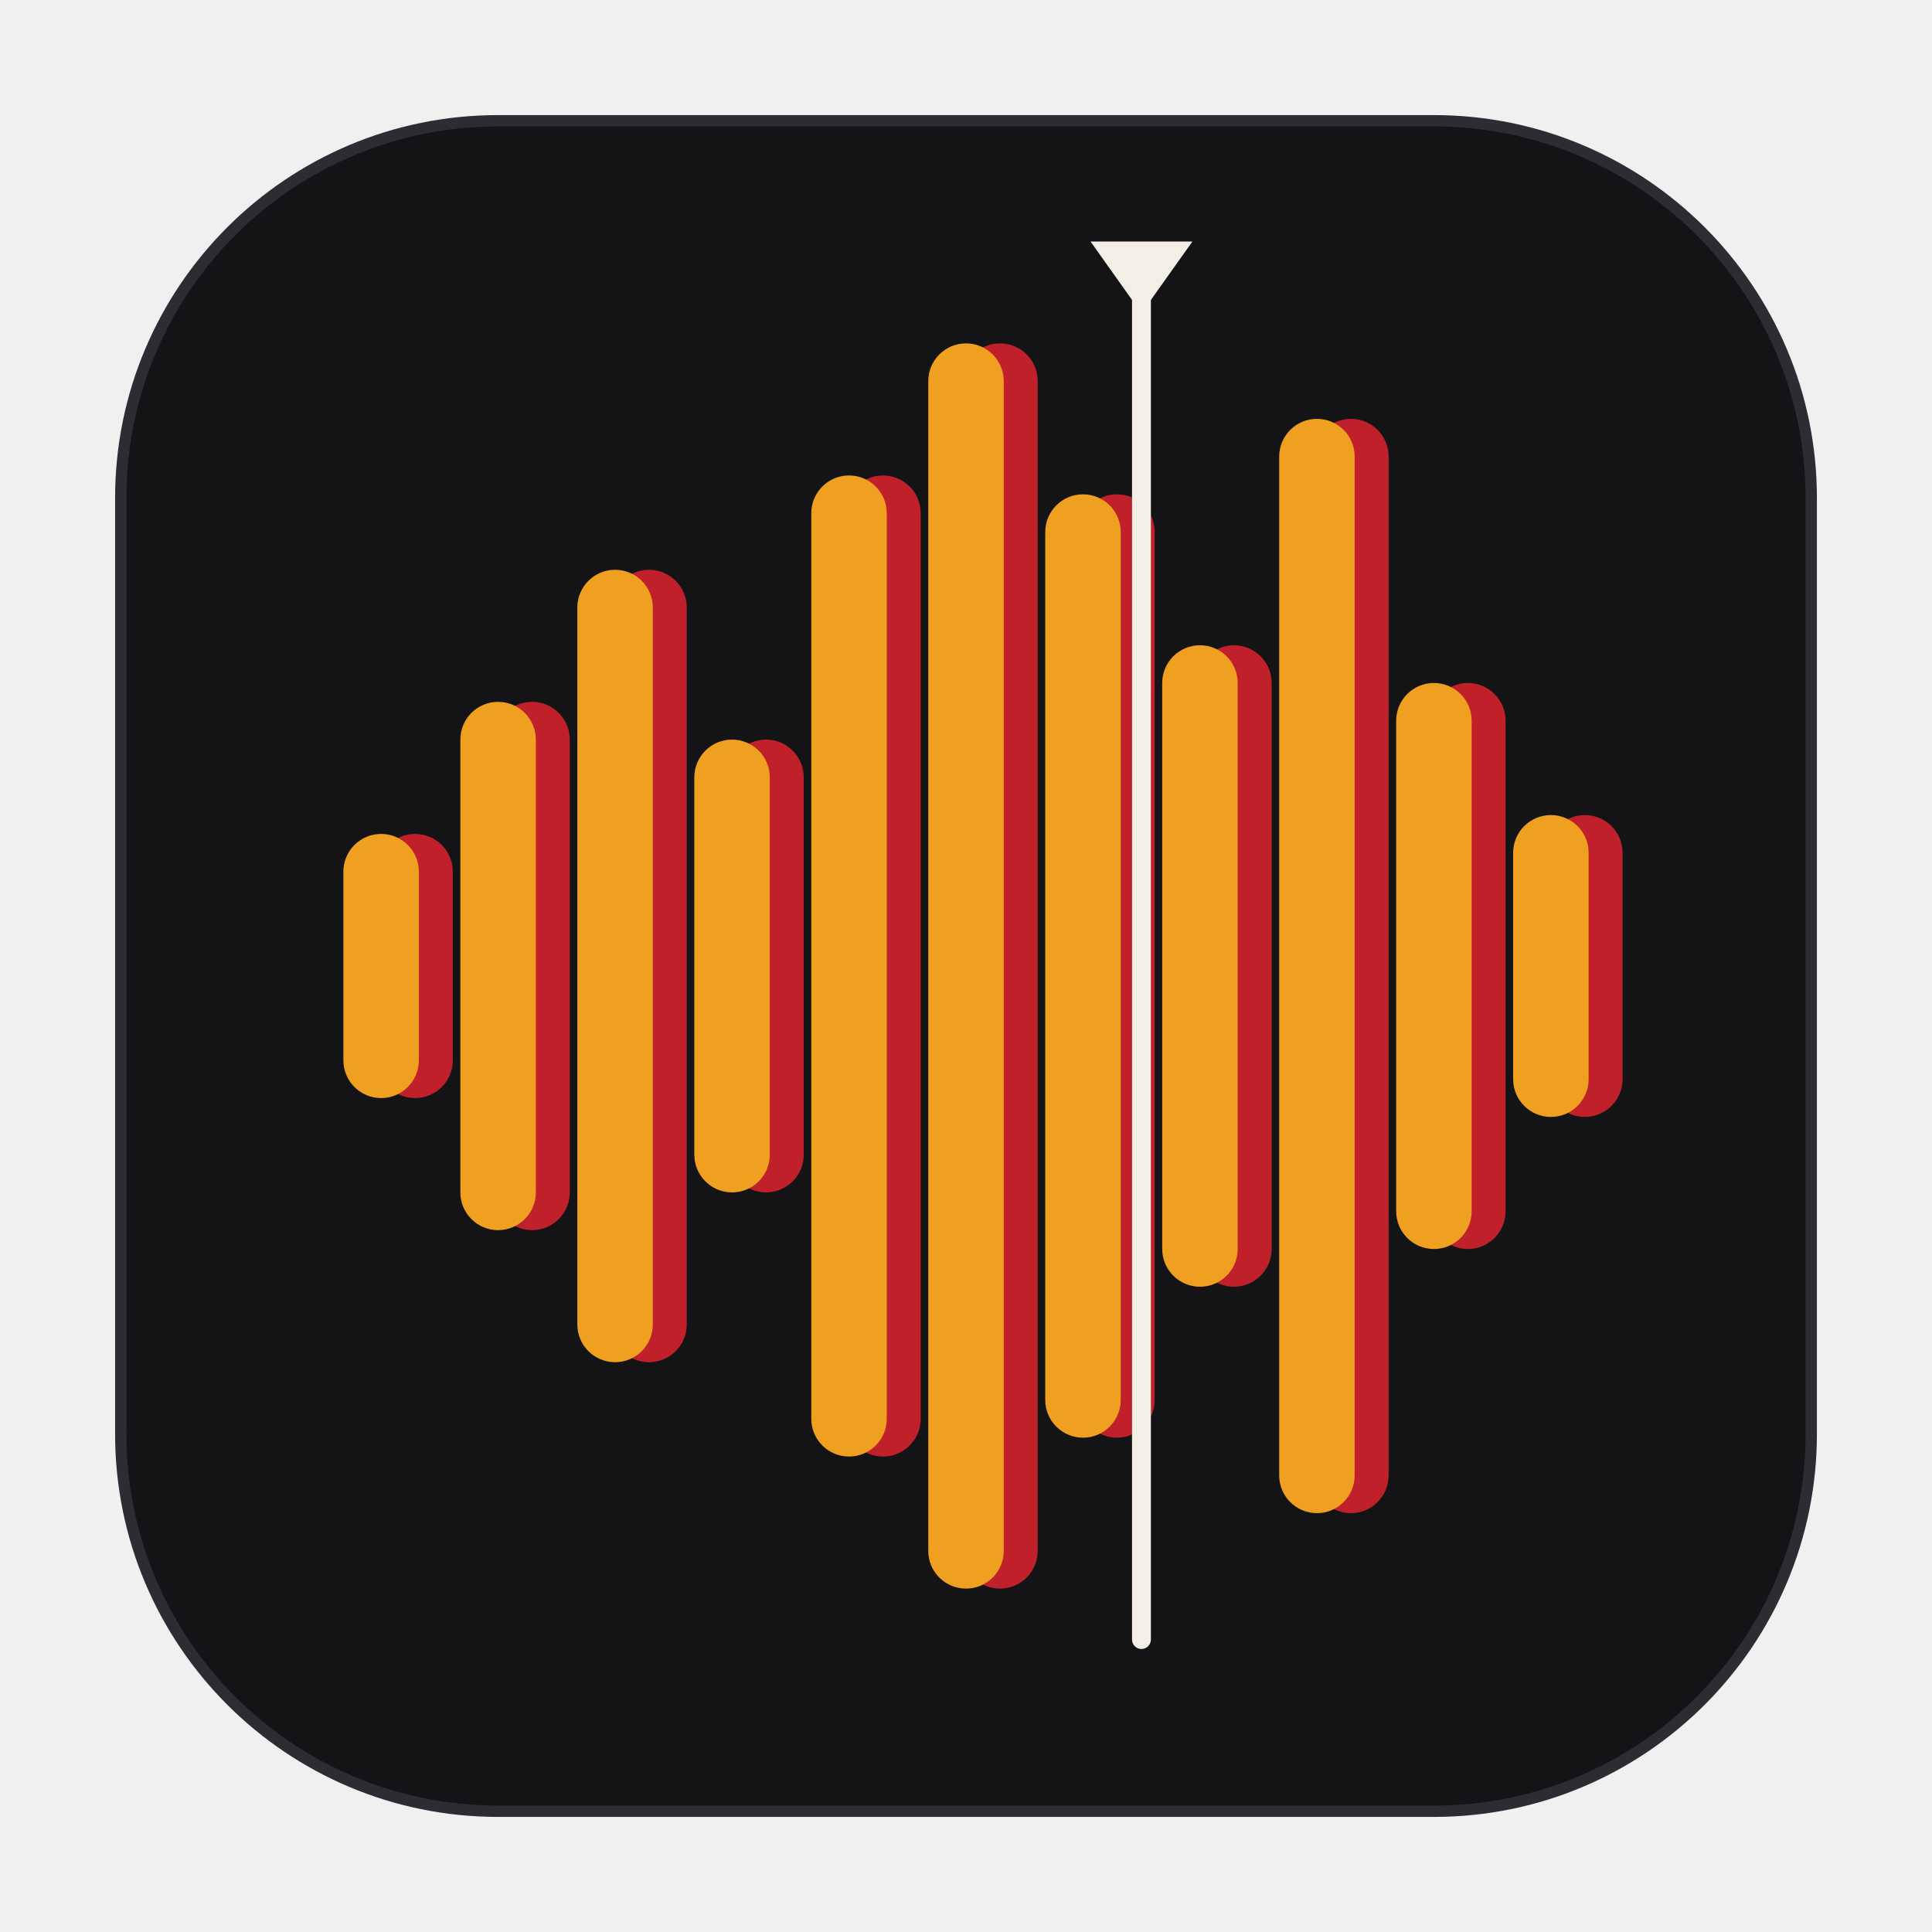
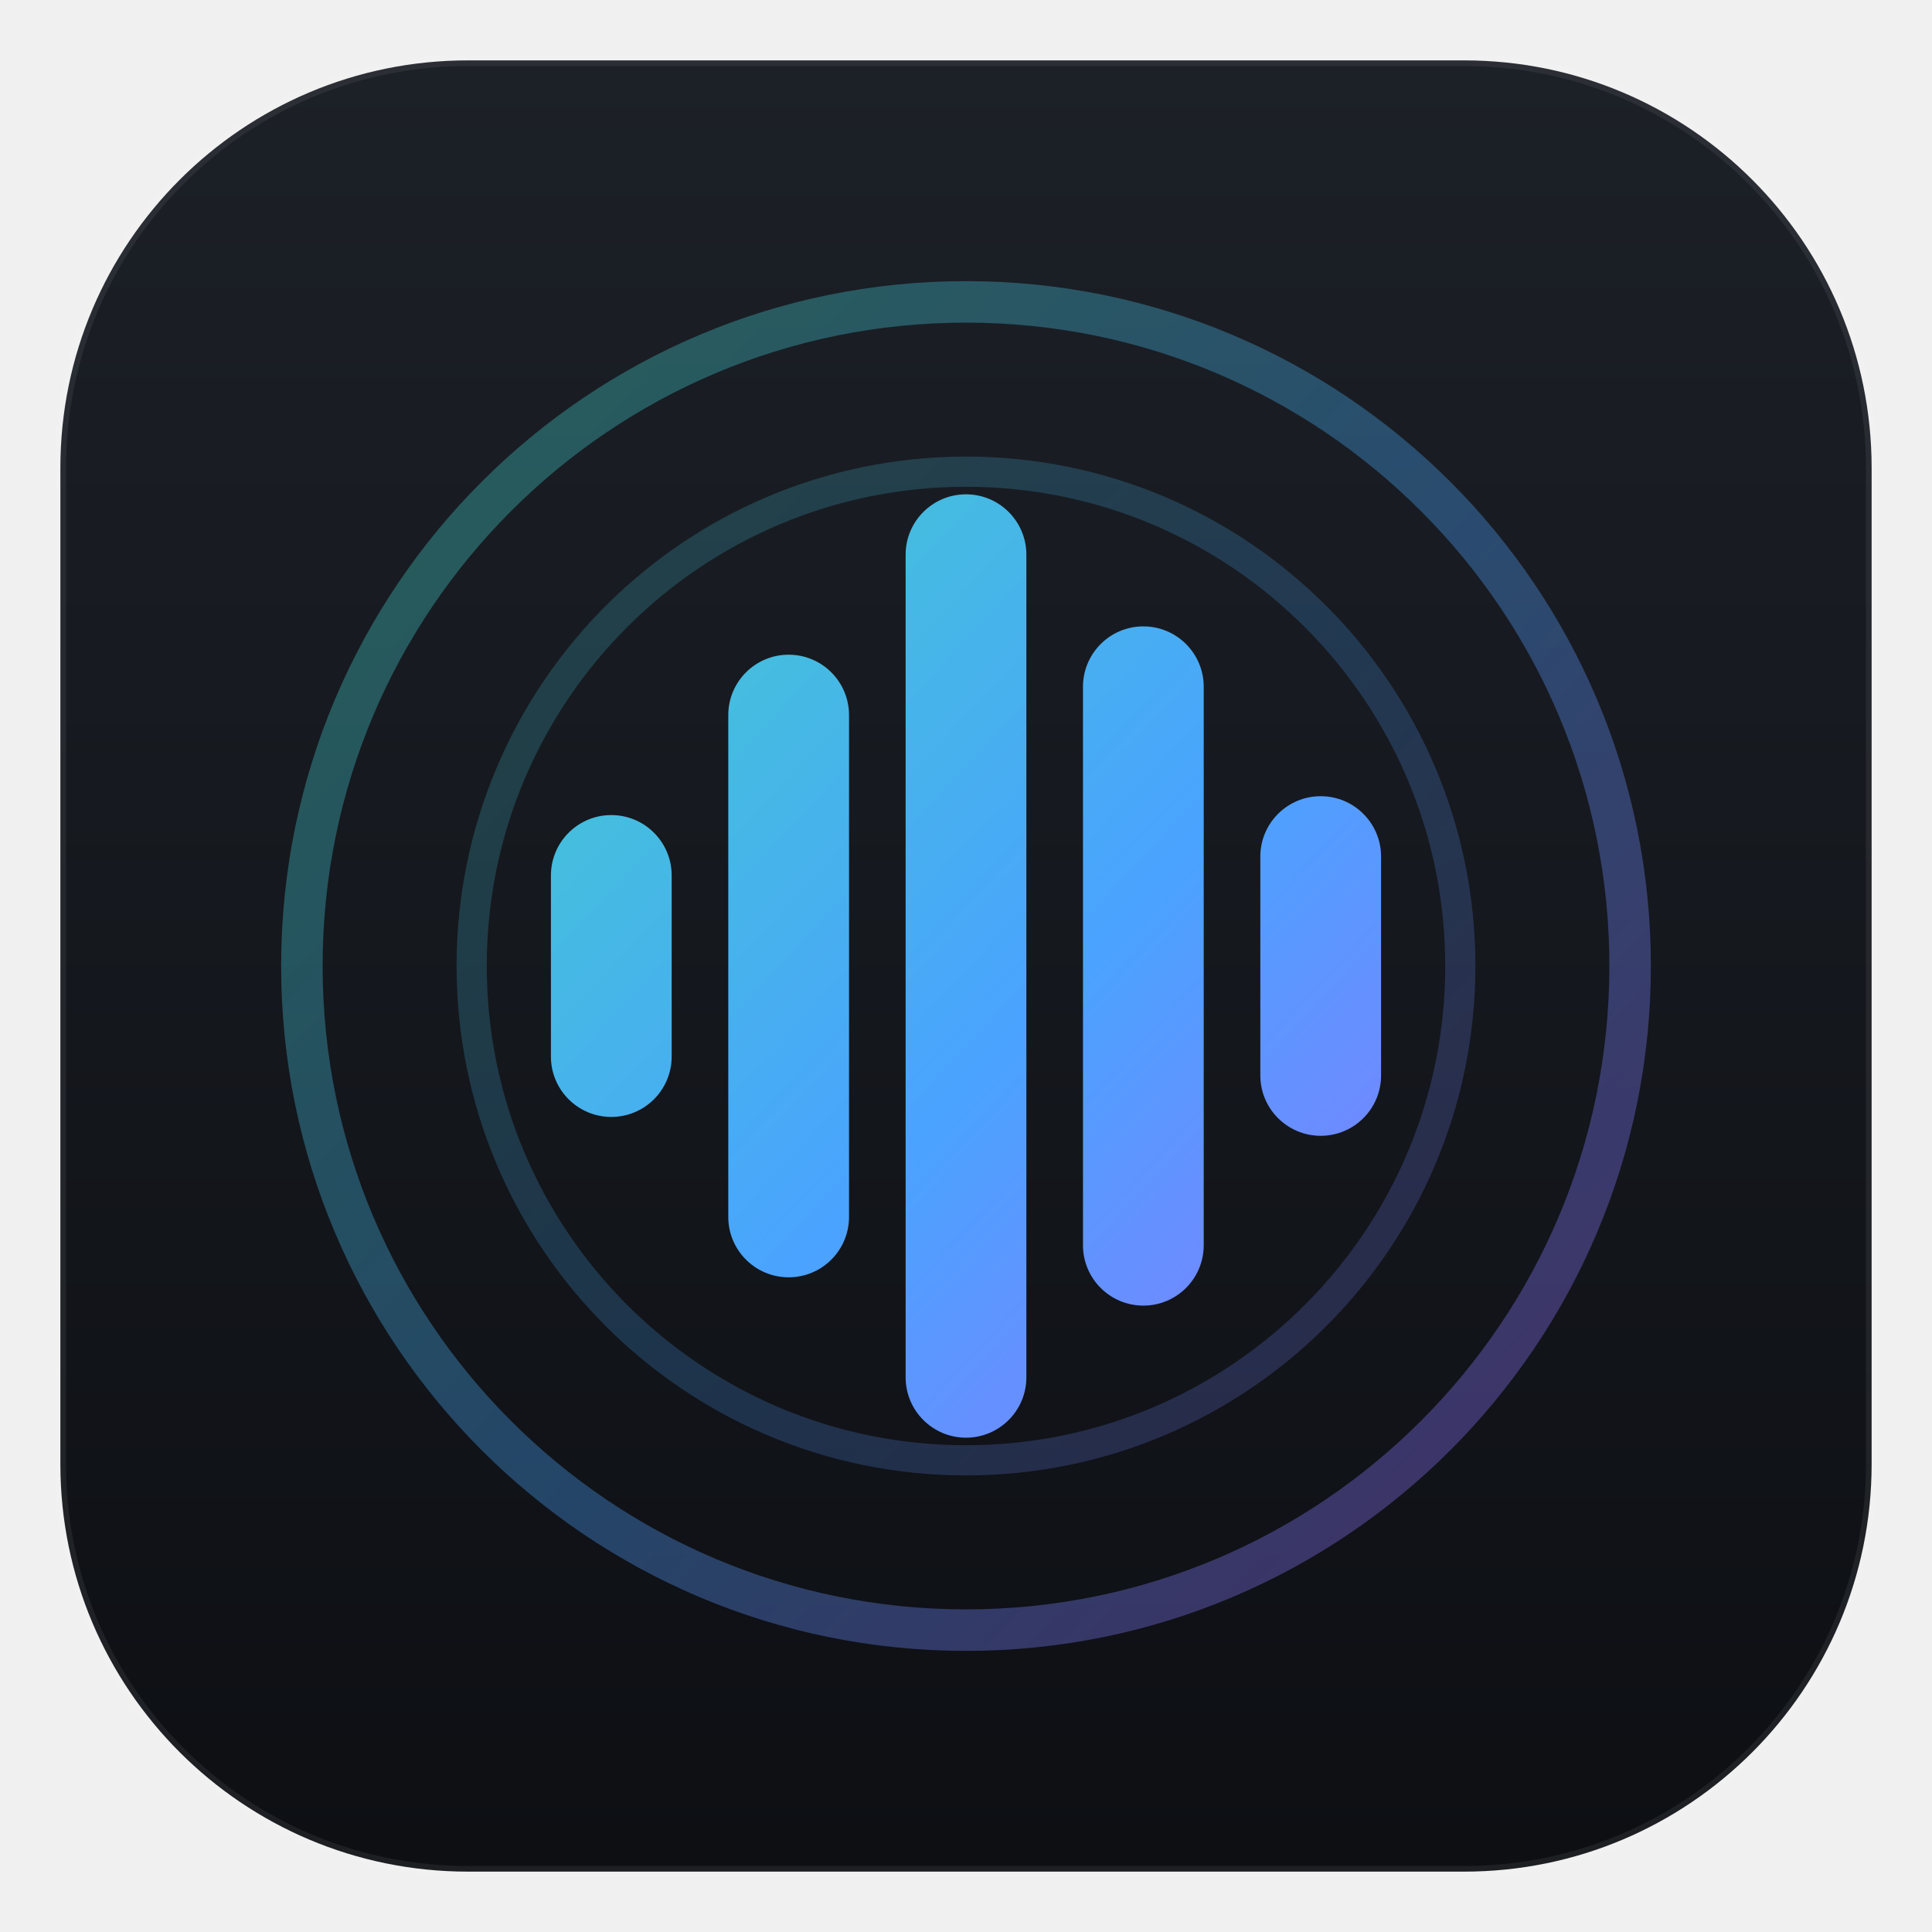
<svg xmlns="http://www.w3.org/2000/svg" width="1024" height="1024" viewBox="0 0 1024 1024">
-   <rect x="64" y="64" width="896" height="896" rx="200" fill="#141416" stroke="#2C2D33" stroke-width="6" />
-   <g fill="#C0202A">
-     <rect x="200" y="442" width="40" height="140" rx="20" />
-     <rect x="262" y="372" width="40" height="280" rx="20" />
-     <rect x="324" y="302" width="40" height="420" rx="20" />
-     <rect x="386" y="392" width="40" height="240" rx="20" />
-     <rect x="448" y="252" width="40" height="520" rx="20" />
-     <rect x="510" y="182" width="40" height="660" rx="20" />
-     <rect x="572" y="262" width="40" height="500" rx="20" />
-     <rect x="634" y="342" width="40" height="340" rx="20" />
-     <rect x="696" y="222" width="40" height="580" rx="20" />
-     <rect x="758" y="362" width="40" height="300" rx="20" />
-     <rect x="820" y="432" width="40" height="160" rx="20" />
+   <defs>
+     <linearGradient id="bg" x1="0" y1="0" x2="0" y2="1">
+       <stop offset="0" stop-color="#1c2027" />
+       <stop offset="1" stop-color="#0d0f13" />
+     </linearGradient>
+     <linearGradient id="wave" gradientUnits="userSpaceOnUse" x1="200" y1="220" x2="824" y2="804">
+       <stop offset="0" stop-color="#3fd6c0" />
+       <stop offset="0.55" stop-color="#4aa3ff" />
+       <stop offset="1" stop-color="#9b6bff" />
+     </linearGradient>
+   </defs>
+   <rect x="32" y="32" width="960" height="960" rx="216" fill="url(#bg)" />
+   <rect x="32" y="32" width="960" height="960" rx="216" fill="none" stroke="#ffffff" stroke-opacity="0.07" stroke-width="6" />
+   <g fill="none" stroke="url(#wave)">
+     <circle cx="512" cy="512" r="352" stroke-width="22" stroke-opacity="0.35" />
+     <circle cx="512" cy="512" r="262" stroke-width="16" stroke-opacity="0.22" />
  </g>
-   <g fill="#F0A020">
-     <rect x="182" y="442" width="40" height="140" rx="20" />
-     <rect x="244" y="372" width="40" height="280" rx="20" />
-     <rect x="306" y="302" width="40" height="420" rx="20" />
-     <rect x="368" y="392" width="40" height="240" rx="20" />
-     <rect x="430" y="252" width="40" height="520" rx="20" />
-     <rect x="492" y="182" width="40" height="660" rx="20" />
-     <rect x="554" y="262" width="40" height="500" rx="20" />
-     <rect x="616" y="342" width="40" height="340" rx="20" />
-     <rect x="678" y="222" width="40" height="580" rx="20" />
-     <rect x="740" y="362" width="40" height="300" rx="20" />
-     <rect x="802" y="432" width="40" height="160" rx="20" />
+   <g fill="url(#wave)">
+     <rect x="292" y="432" width="64" height="160" rx="32" />
+     <rect x="386" y="347" width="64" height="330" rx="32" />
+     <rect x="480" y="262" width="64" height="500" rx="32" />
+     <rect x="574" y="332" width="64" height="360" rx="32" />
+     <rect x="668" y="422" width="64" height="180" rx="32" />
  </g>
-   <rect x="600" y="150" width="10" height="724" rx="5" fill="#F4EFE6" />
-   <polygon points="578,128 632,128 605,166" fill="#F4EFE6" />
</svg>
